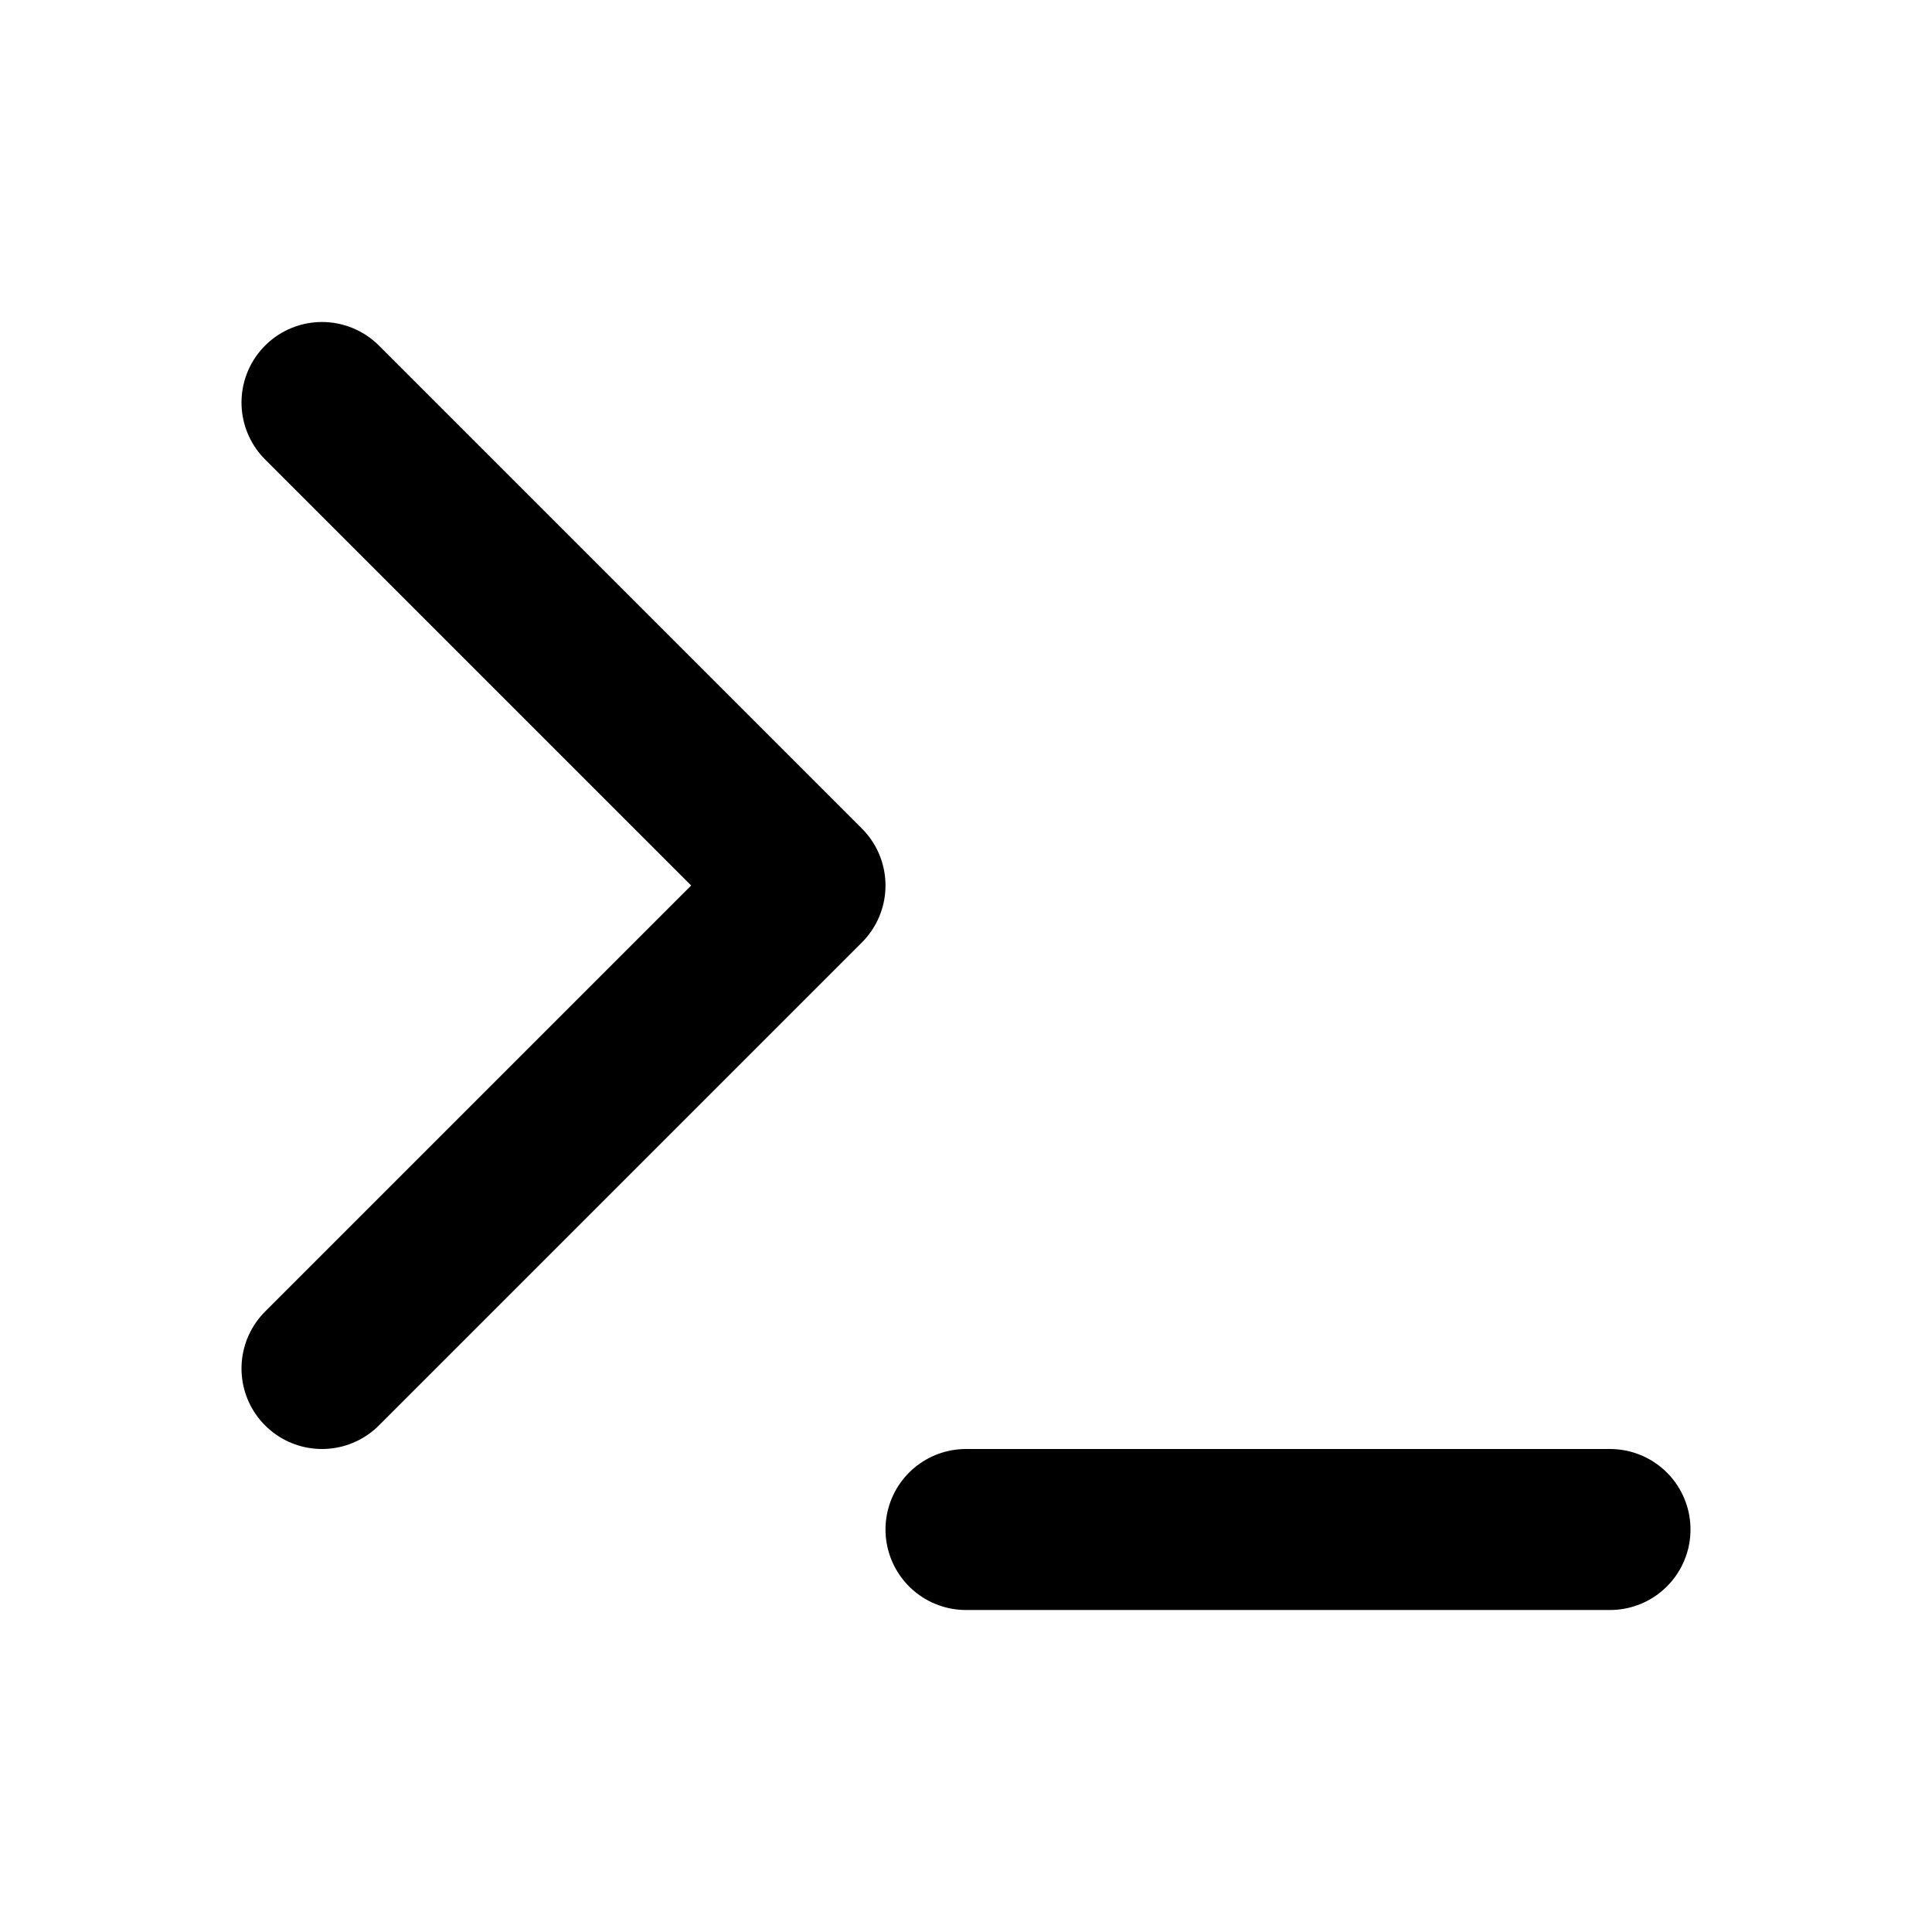
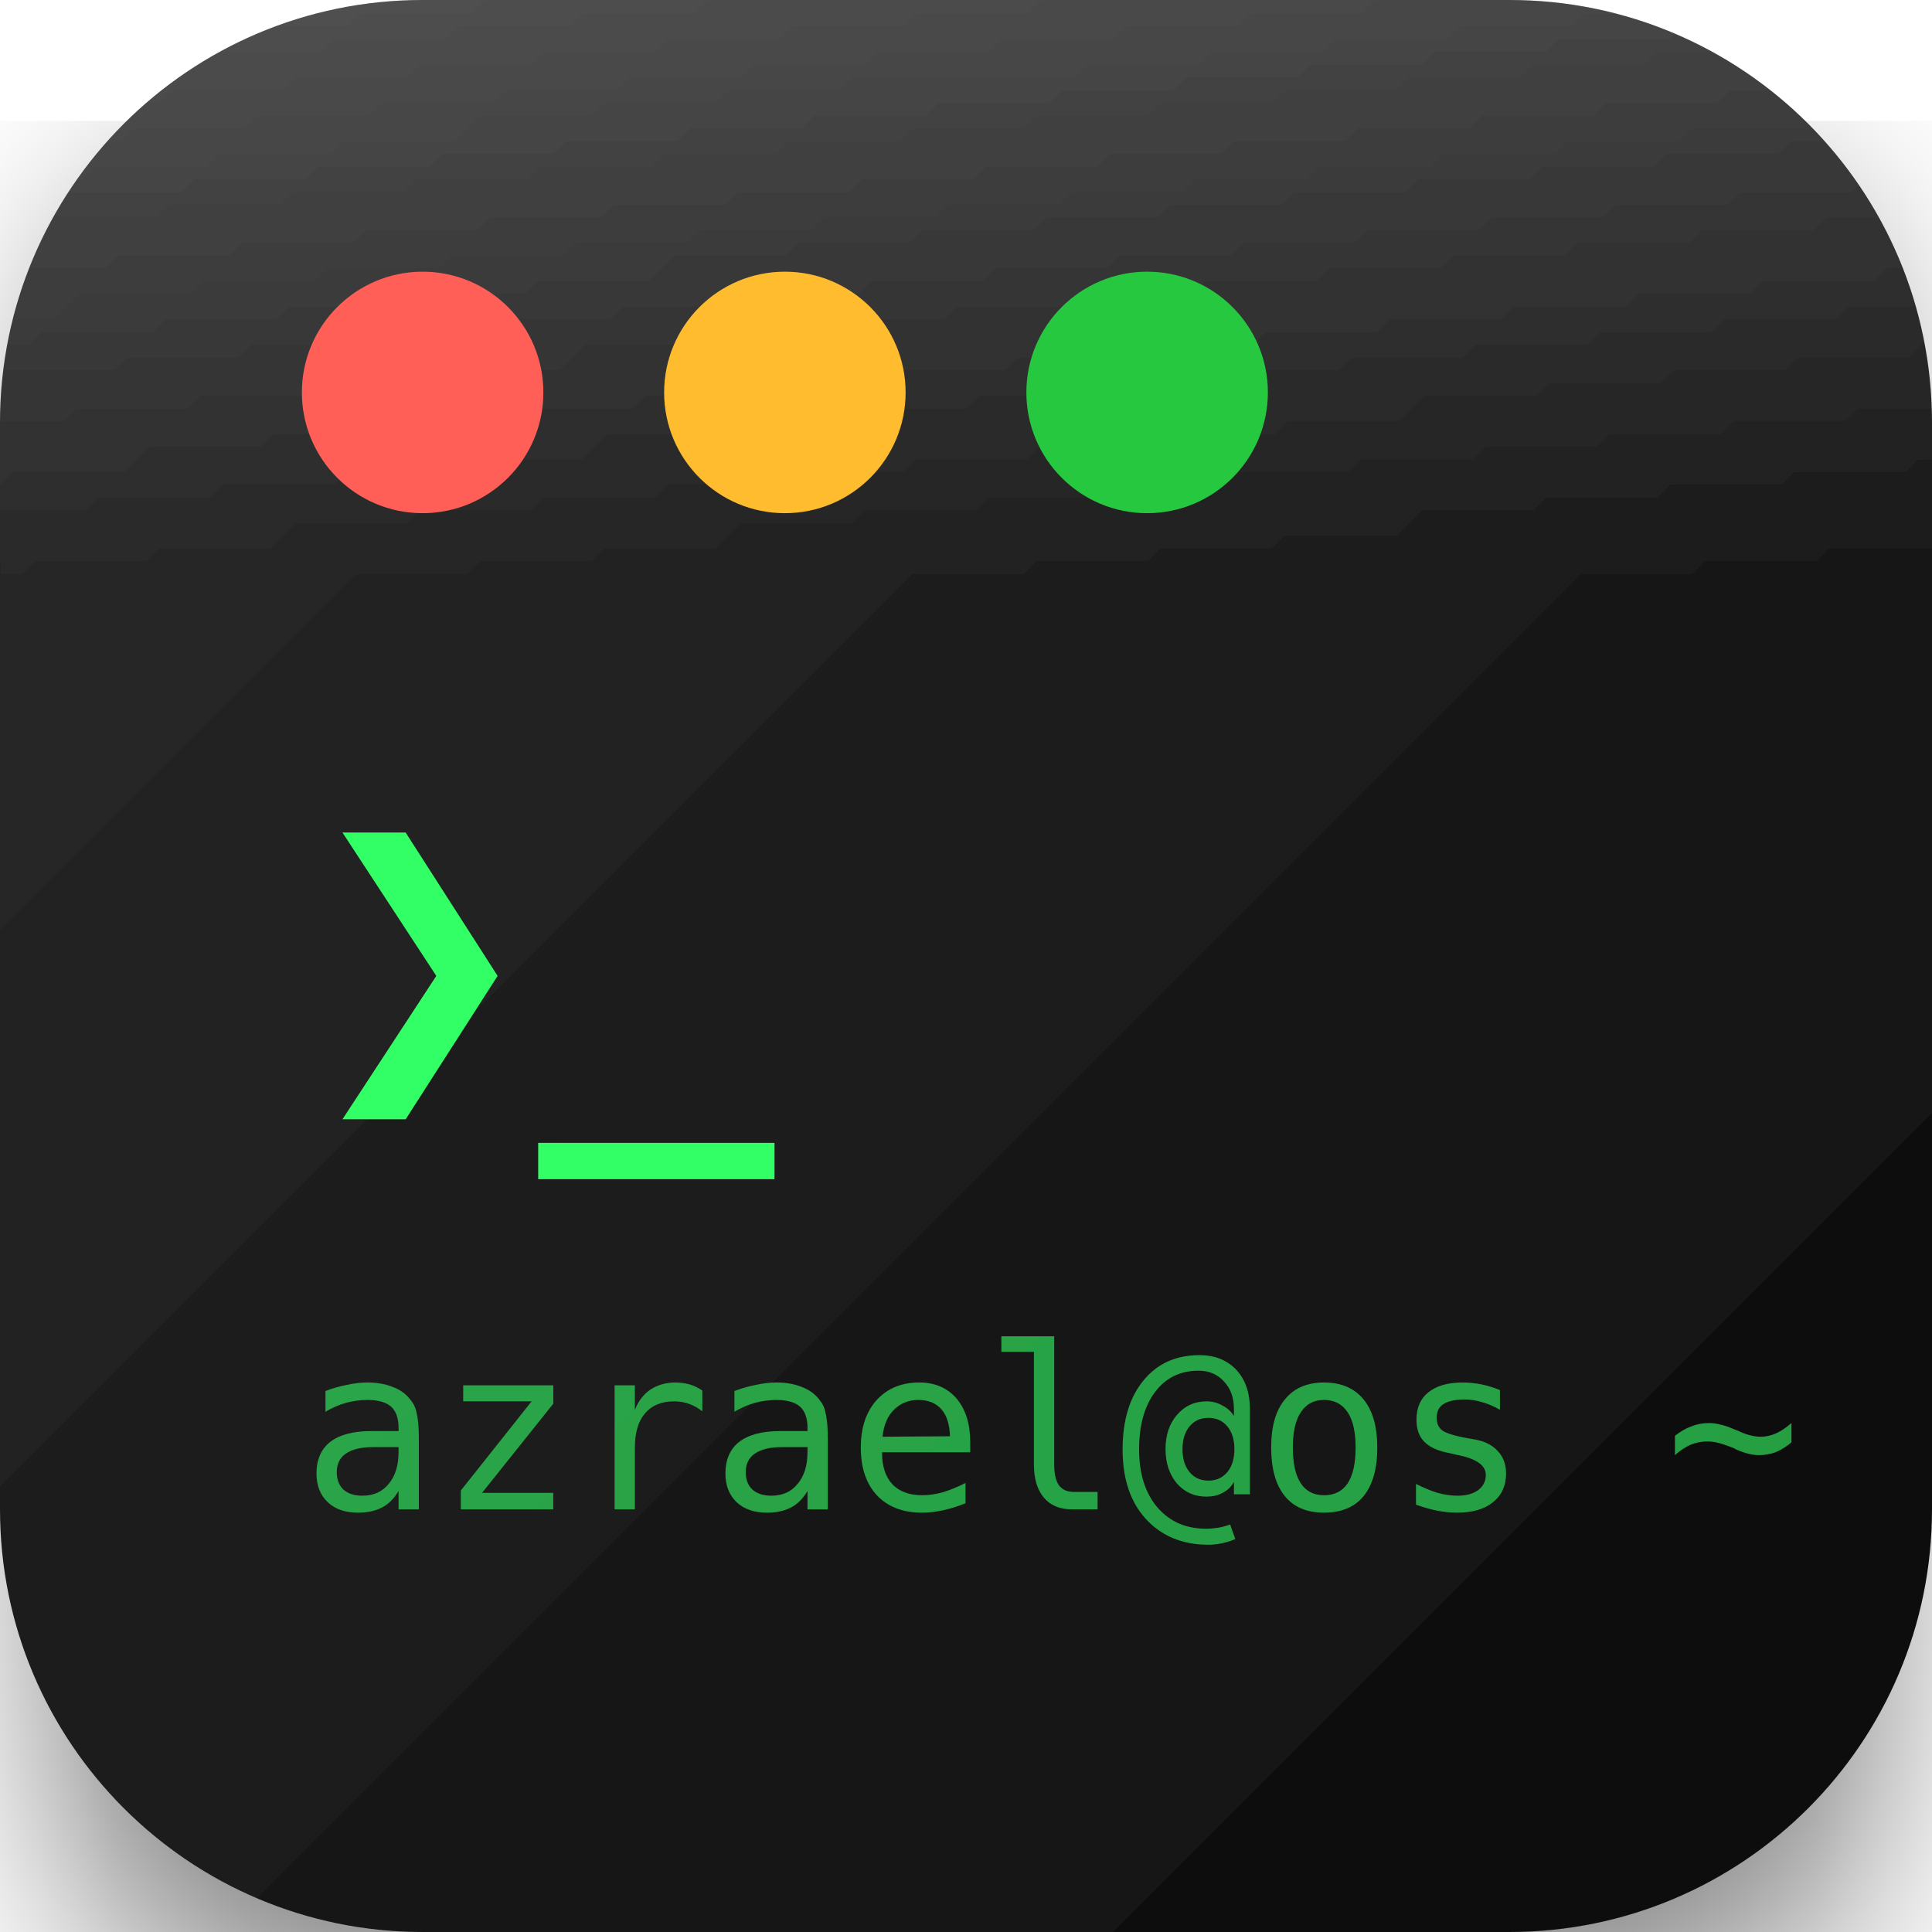
- <svg xmlns="http://www.w3.org/2000/svg" width="24" height="24" viewBox="0 0 24 24" fill="none" stroke="currentColor" stroke-width="2" stroke-linecap="round" stroke-linejoin="round">
-   <polyline points="4 17 10 11 4 5" />
-   <line x1="12" y1="19" x2="20" y2="19" />
+ <svg xmlns="http://www.w3.org/2000/svg" viewBox="0 0 64 64">
+   <defs>
+     <linearGradient id="a" x1="0%" y1="0%" x2="100%" y2="100%">
+       <stop offset="0%" stop-color="#2d2d2d" />
+       <stop offset="100%" stop-color="#0a0a0a" />
+     </linearGradient>
+     <linearGradient id="gl" x1="0%" y1="0%" x2="0%" y2="60%">
+       <stop offset="0%" stop-color="rgba(255,255,255,0.18)" />
+       <stop offset="100%" stop-color="rgba(255,255,255,0)" />
+     </linearGradient>
+     <filter id="s">
+       <feDropShadow dx="0" dy="4" stdDeviation="4" flood-color="rgba(0,0,0,0.5)" />
+     </filter>
+   </defs>
+   <g filter="url(#s)">
+     <rect width="64" height="64" rx="14" fill="url(#a)" />
+     <rect width="64" height="32" rx="14" fill="url(#gl)" />
+     <circle cx="14" cy="13" r="4" fill="#FF5F57" />
+     <circle cx="26" cy="13" r="4" fill="#FEBC2E" />
+     <circle cx="38" cy="13" r="4" fill="#28C840" />
+     <text x="10" y="36" font-family="'SF Mono',monospace" font-size="13" font-weight="bold" fill="#33FF66">❯_</text>
+     <text x="10" y="50" font-family="'SF Mono',monospace" font-size="7.5" fill="#33FF66" opacity="0.6">azrael@os ~ %</text>
+   </g>
</svg>
